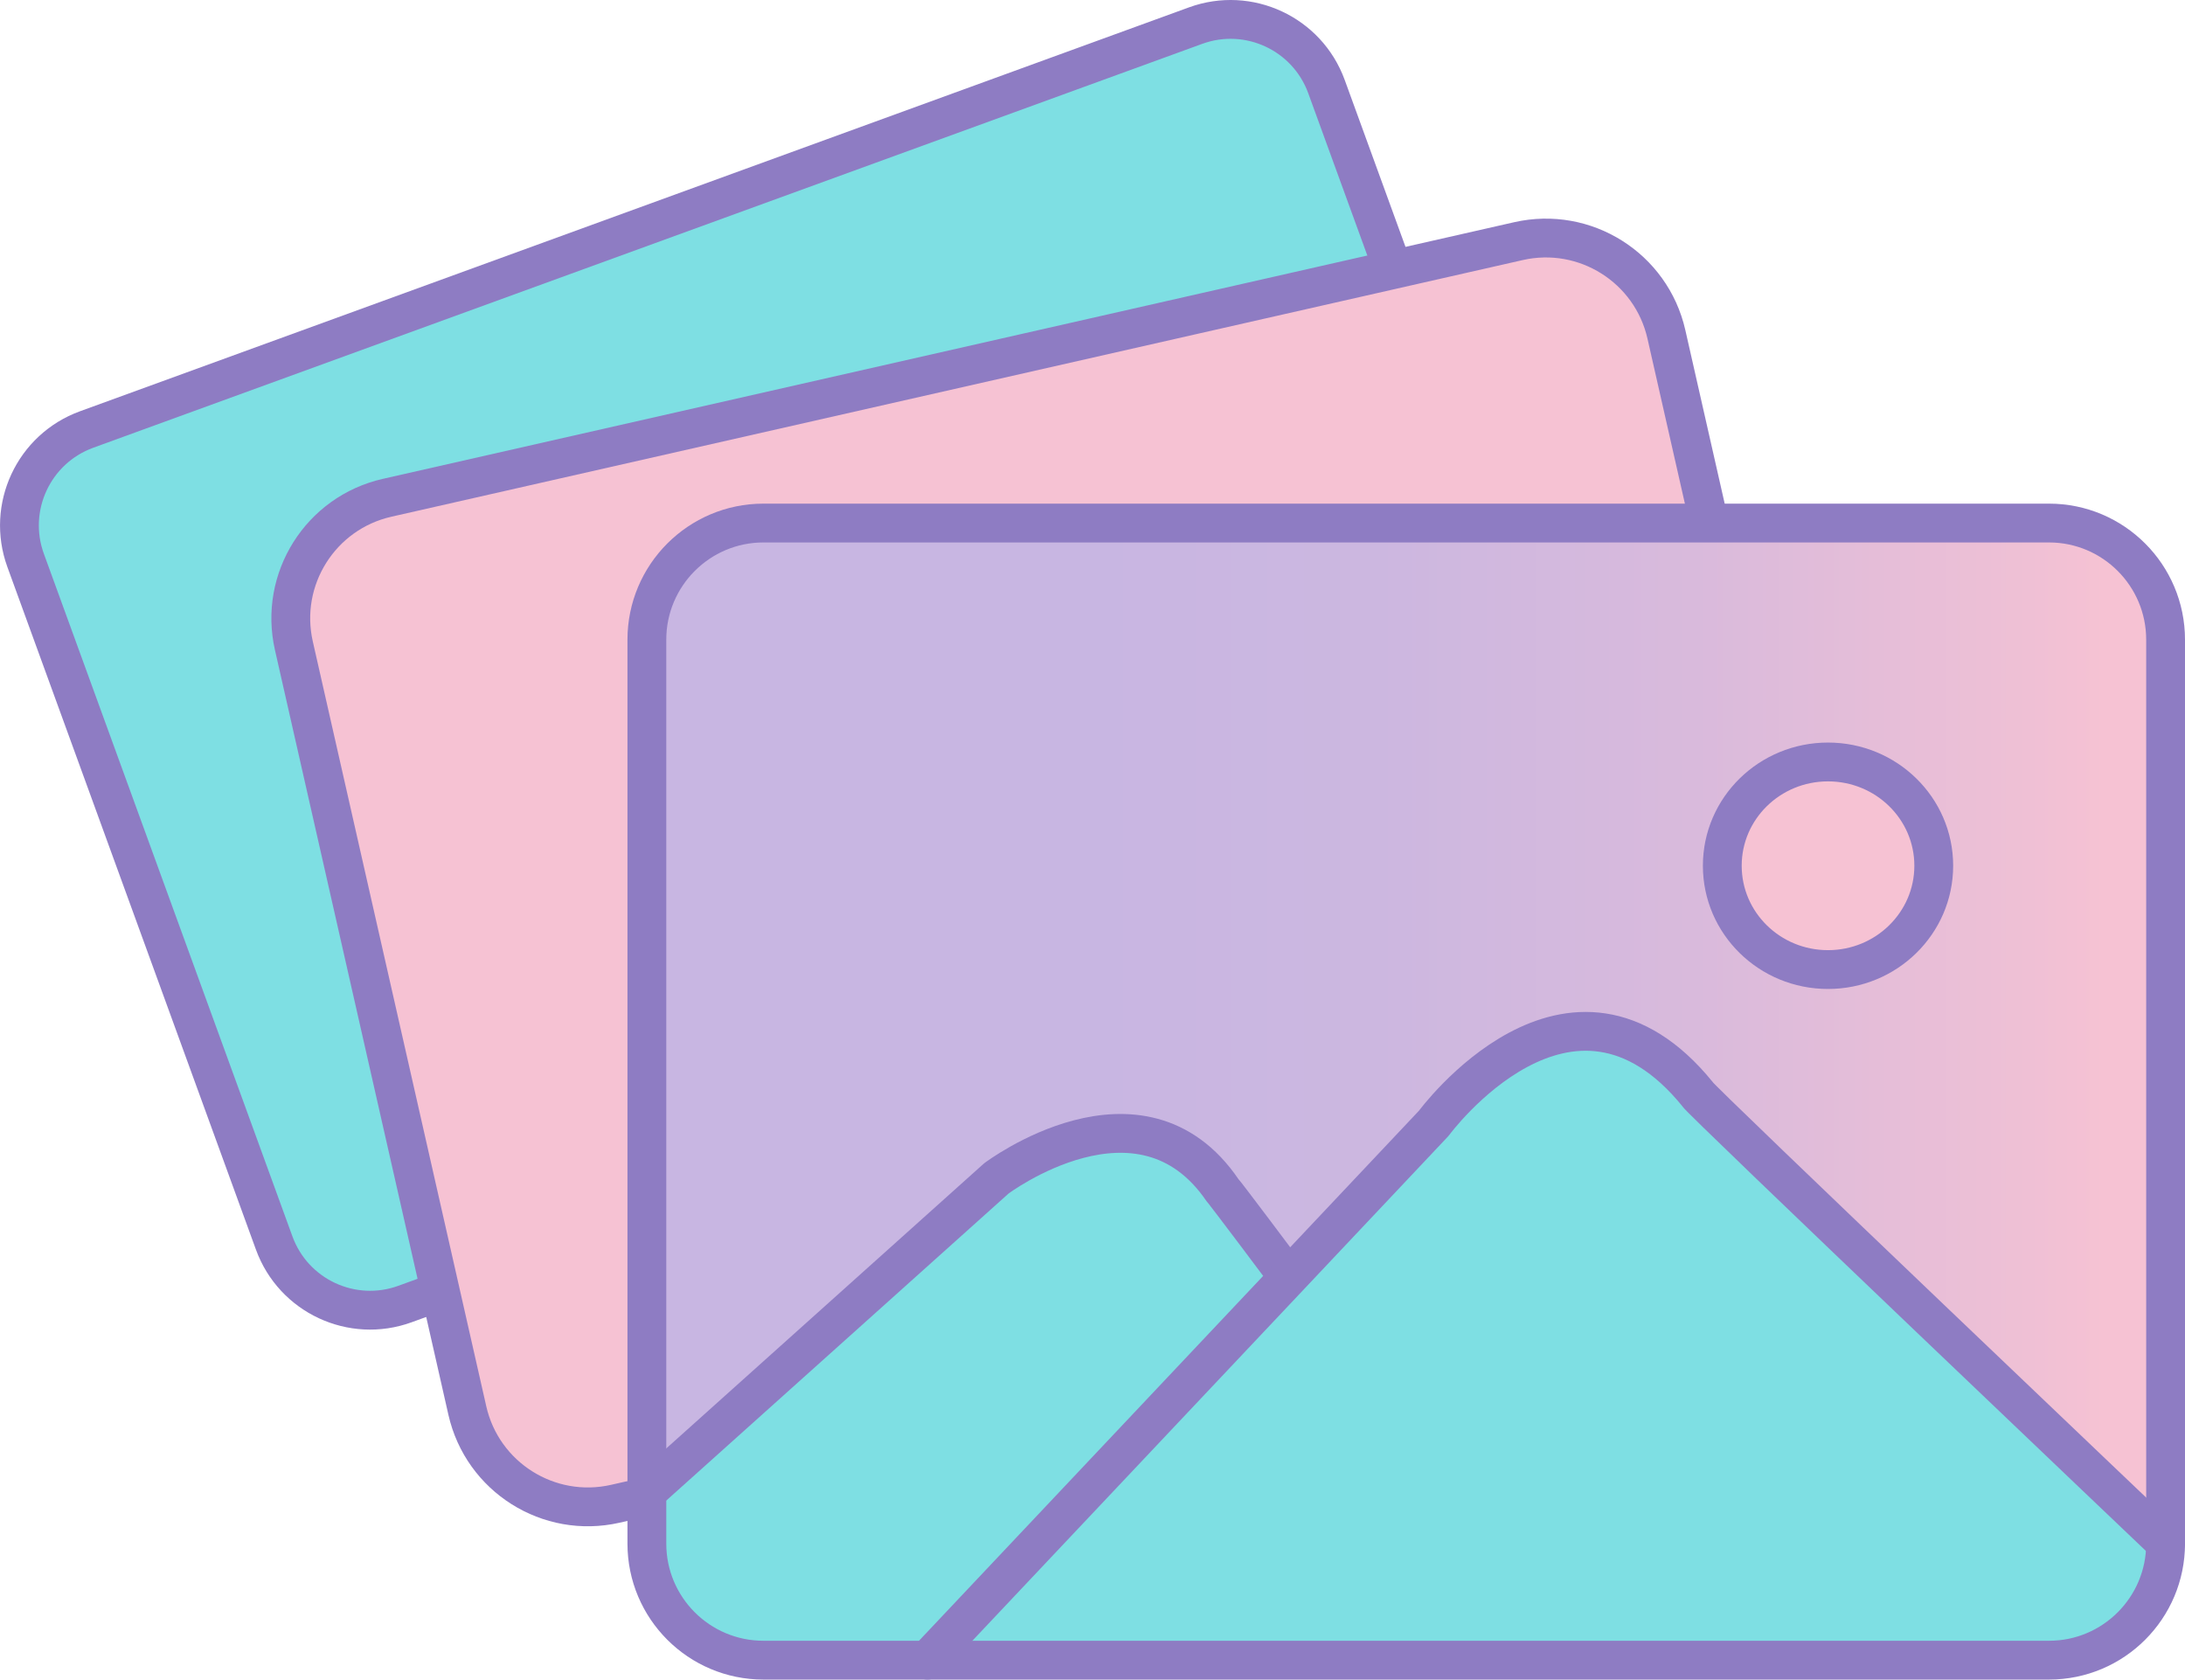
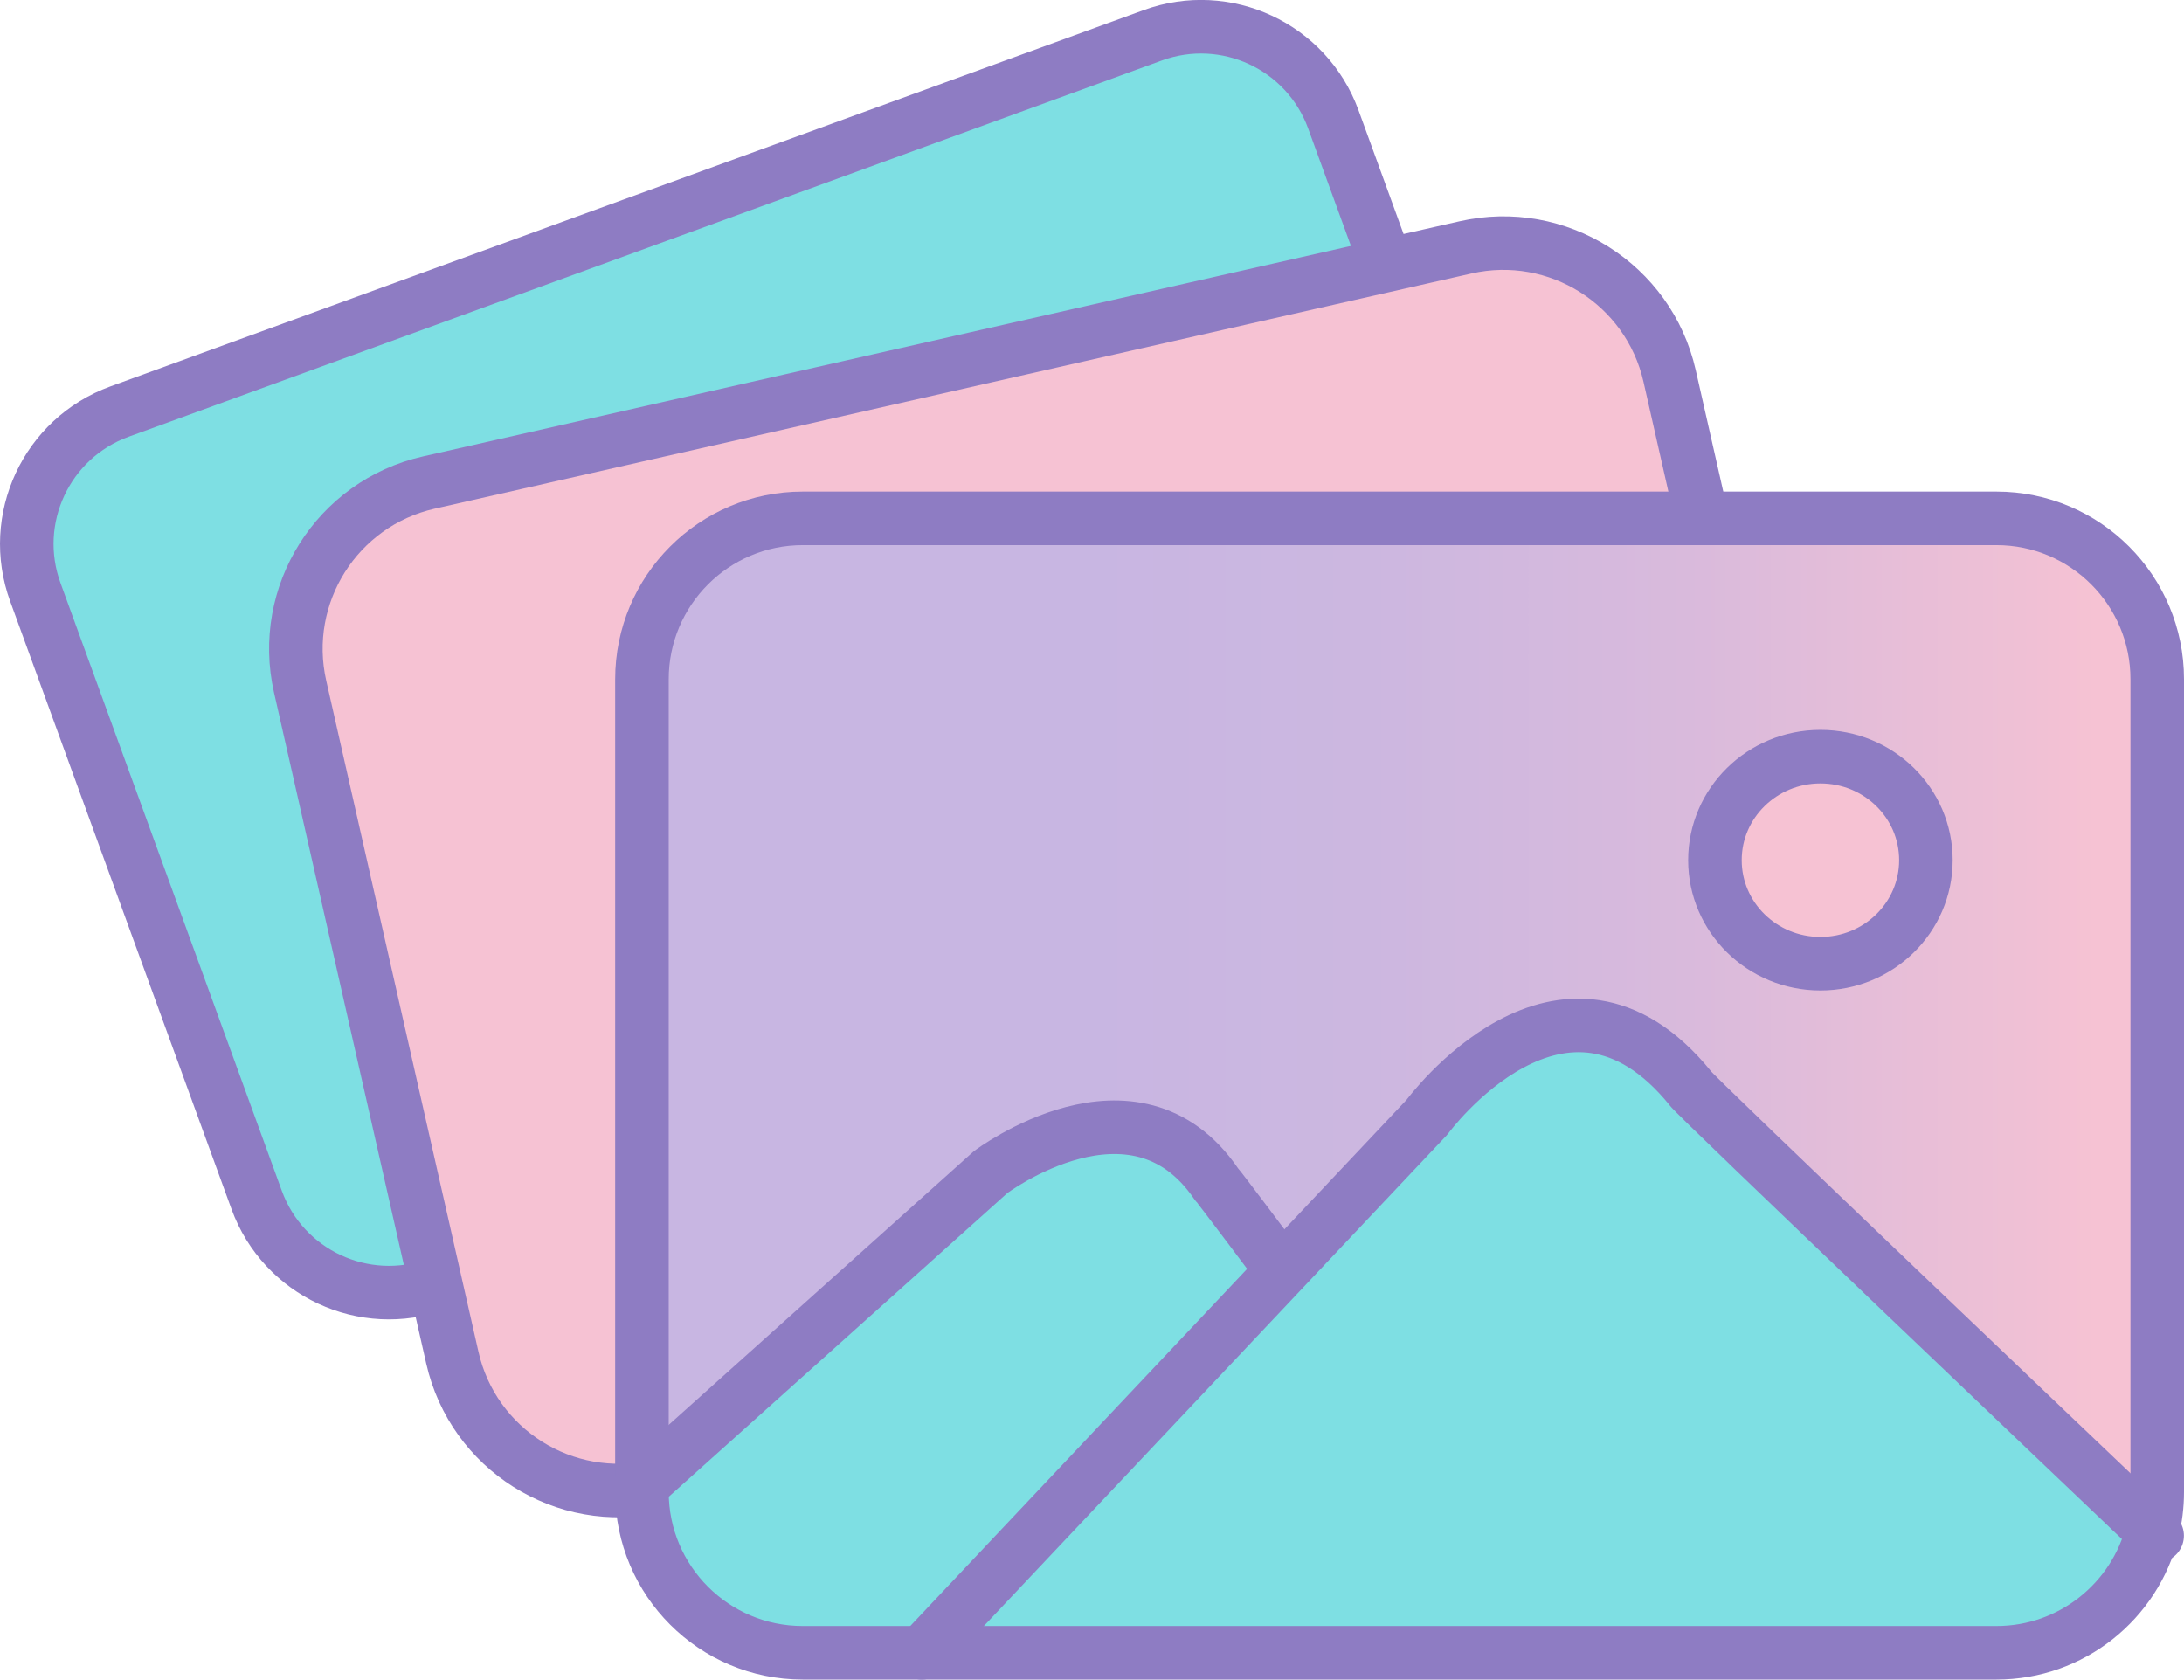
- <svg xmlns="http://www.w3.org/2000/svg" id="_图层_2" data-name="图层 2" viewBox="0 0 337.78 259.61">
+ <svg xmlns="http://www.w3.org/2000/svg" id="_图层_2" data-name="图层 2" viewBox="0 0 244.72 188.19">
  <defs>
    <style>
      .cls-1 {
        fill: url(#_未命名的渐变_1233);
      }

      .cls-2, .cls-3 {
        fill: #7edfe3;
      }

      .cls-3, .cls-4 {
        stroke-miterlimit: 10;
      }

      .cls-3, .cls-4, .cls-5 {
        stroke: #8e7cc3;
        stroke-width: 6px;
      }

      .cls-4, .cls-6 {
        fill: #f6c2d3;
      }

      .cls-5 {
        fill: none;
        stroke-linecap: round;
        stroke-linejoin: round;
      }
    </style>
-     <linearGradient id="_未命名的渐变_1233" data-name="未命名的渐变 1233" x1="100" y1="159.67" x2="334.78" y2="159.67" gradientUnits="userSpaceOnUse">
+     <linearGradient id="_未命名的渐变_1233" data-name="未命名的渐变 1233" x1="71.92" y1="114.82" x2="241.72" y2="114.82" gradientUnits="userSpaceOnUse">
      <stop offset=".29" stop-color="#c8b6e2" />
      <stop offset=".48" stop-color="#ccb7e0" />
      <stop offset=".69" stop-color="#d9badc" />
      <stop offset=".91" stop-color="#efc0d5" />
      <stop offset=".96" stop-color="#f6c2d3" />
    </linearGradient>
  </defs>
  <g id="_图层_1-2" data-name="图层 1">
-     <rect class="cls-3" x="16.71" y="30.83" width="214.02" height="143.86" rx="15.78" ry="15.78" transform="translate(-27.69 48.54) rotate(-20.01)" />
-     <rect class="cls-4" x="56.15" y="55.12" width="217.57" height="159.45" rx="19.11" ry="19.11" transform="translate(-25.75 39.84) rotate(-12.78)" />
+     <rect class="cls-3" x="11.69" y="21.9" width="154.79" height="104.04" rx="15.78" ry="15.78" transform="translate(-19.92 34.94) rotate(-20.01)" />
+     <rect class="cls-4" x="40.21" y="39.46" width="157.35" height="115.32" rx="19.11" ry="19.11" transform="translate(-18.54 28.71) rotate(-12.78)" />
    <g>
      <g>
-         <path class="cls-1" d="M334.78,98.88v139.6s-72.82-69.31-72.31-69.31c-19.7-24.32-40.82,4.45-40.82,4.45l-22.22,23.56-1.37-1.25s-8.6-11.49-9.06-11.95c-12.69-18.66-34.98-1.83-34.98-1.83l-54.02,48.45V98.88c0-9.95,8.07-18.03,18.02-18.03h198.74c9.95,0,18.02,8.08,18.02,18.03ZM298.94,133.82c0-8.86-7.32-16.04-16.35-16.04s-16.34,7.17-16.34,16.04,7.32,16.05,16.34,16.05,16.35-7.18,16.35-16.05Z" />
-         <path class="cls-2" d="M316.76,256.61h-173.39l56.06-59.42,22.22-23.56s21.12-28.76,40.82-4.45c-.51,0,72.31,69.31,72.31,69.31v.11c0,9.95-8.07,18.02-18.02,18.02Z" />
-         <path class="cls-6" d="M282.59,117.79c9.03,0,16.35,7.17,16.35,16.04s-7.32,16.05-16.35,16.05-16.34-7.18-16.34-16.05,7.32-16.04,16.34-16.04Z" />
-         <path class="cls-2" d="M199.43,197.19l-56.06,59.42h-25.35c-9.95,0-18.02-8.07-18.02-18.02v-7.98l54.02-48.45s22.29-16.83,34.98,1.83c.46.46,9.06,11.95,9.06,11.95l1.37,1.25Z" />
+         <path class="cls-2" d="M103.29,185.19l40.54-42.98,16.07-17.04s15.27-20.8,29.52-3.22c-.35,0,46.2,44.32,51.75,49.6-1.96,7.83-9.04,13.63-17.48,13.63h-120.41Z" />
+         <path class="cls-6" d="M203.98,84.79c6.53,0,11.82,5.19,11.82,11.6s-5.29,11.6-11.82,11.6-11.82-5.2-11.82-11.6,5.29-11.6,11.82-11.6Z" />
+         <path class="cls-2" d="M103.29,185.19h-13.34c-9.95,0-18.02-8.07-18.02-18.02v-.78l39.07-35.04s16.12-12.17,25.3,1.32c.33.33,6.55,8.64,6.55,8.64l.99.9-40.54,42.98Z" />
+         <path class="cls-1" d="M71.92,76.11c0-9.96,8.07-18.03,18.02-18.03h133.75c9.96,0,18.02,8.07,18.02,18.03v91.06c0,1.51-.19,2.99-.54,4.39-5.55-5.29-52.1-49.6-51.75-49.6-14.25-17.59-29.52,3.22-29.52,3.22l-16.07,17.04-.99-.9s-6.22-8.31-6.55-8.64c-9.18-13.49-25.3-1.32-25.3-1.32l-39.07,35.04v-90.28ZM215.8,96.38c0-6.41-5.29-11.6-11.82-11.6s-11.82,5.19-11.82,11.6,5.29,11.6,11.82,11.6,11.82-5.2,11.82-11.6Z" />
      </g>
      <g>
-         <path class="cls-5" d="M334.78,238.49v.11c0,9.95-8.07,18.02-18.02,18.02H118.02c-9.95,0-18.02-8.07-18.02-18.02V98.88c0-9.95,8.07-18.03,18.02-18.03h198.74c9.95,0,18.02,8.08,18.02,18.03v139.6Z" />
-         <path class="cls-5" d="M298.94,133.82c0,8.86-7.32,16.05-16.35,16.05s-16.34-7.18-16.34-16.05,7.32-16.04,16.34-16.04,16.35,7.17,16.35,16.04Z" />
-         <path class="cls-5" d="M99.76,230.83l.24-.22,54.02-48.45s22.29-16.83,34.98,1.83c.46.46,9.06,11.95,9.06,11.95" />
-         <path class="cls-5" d="M143.37,256.61l56.06-59.42,22.22-23.56s21.12-28.76,40.82-4.45c-.51,0,72.31,69.31,72.31,69.31" />
+         <path class="cls-5" d="M241.18,171.56c-1.96,7.83-9.04,13.63-17.48,13.63H89.95c-9.95,0-18.02-8.07-18.02-18.02v-91.06c0-9.96,8.07-18.03,18.02-18.03h133.75c9.96,0,18.02,8.07,18.02,18.03v91.06c0,1.51-.19,2.99-.54,4.39Z" />
+         <path class="cls-5" d="M215.8,96.38c0,6.41-5.29,11.6-11.82,11.6s-11.82-5.2-11.82-11.6,5.29-11.6,11.82-11.6,11.82,5.19,11.82,11.6Z" />
+         <path class="cls-5" d="M71.75,166.54l.17-.16,39.07-35.04s16.12-12.17,25.3,1.32c.33.33,6.55,8.64,6.55,8.64" />
+         <path class="cls-5" d="M103.29,185.19l40.54-42.98,16.07-17.04s15.27-20.8,29.52-3.22c-.35,0,46.2,44.32,51.75,49.6.35.34.54.52.54.52" />
      </g>
    </g>
  </g>
</svg>
